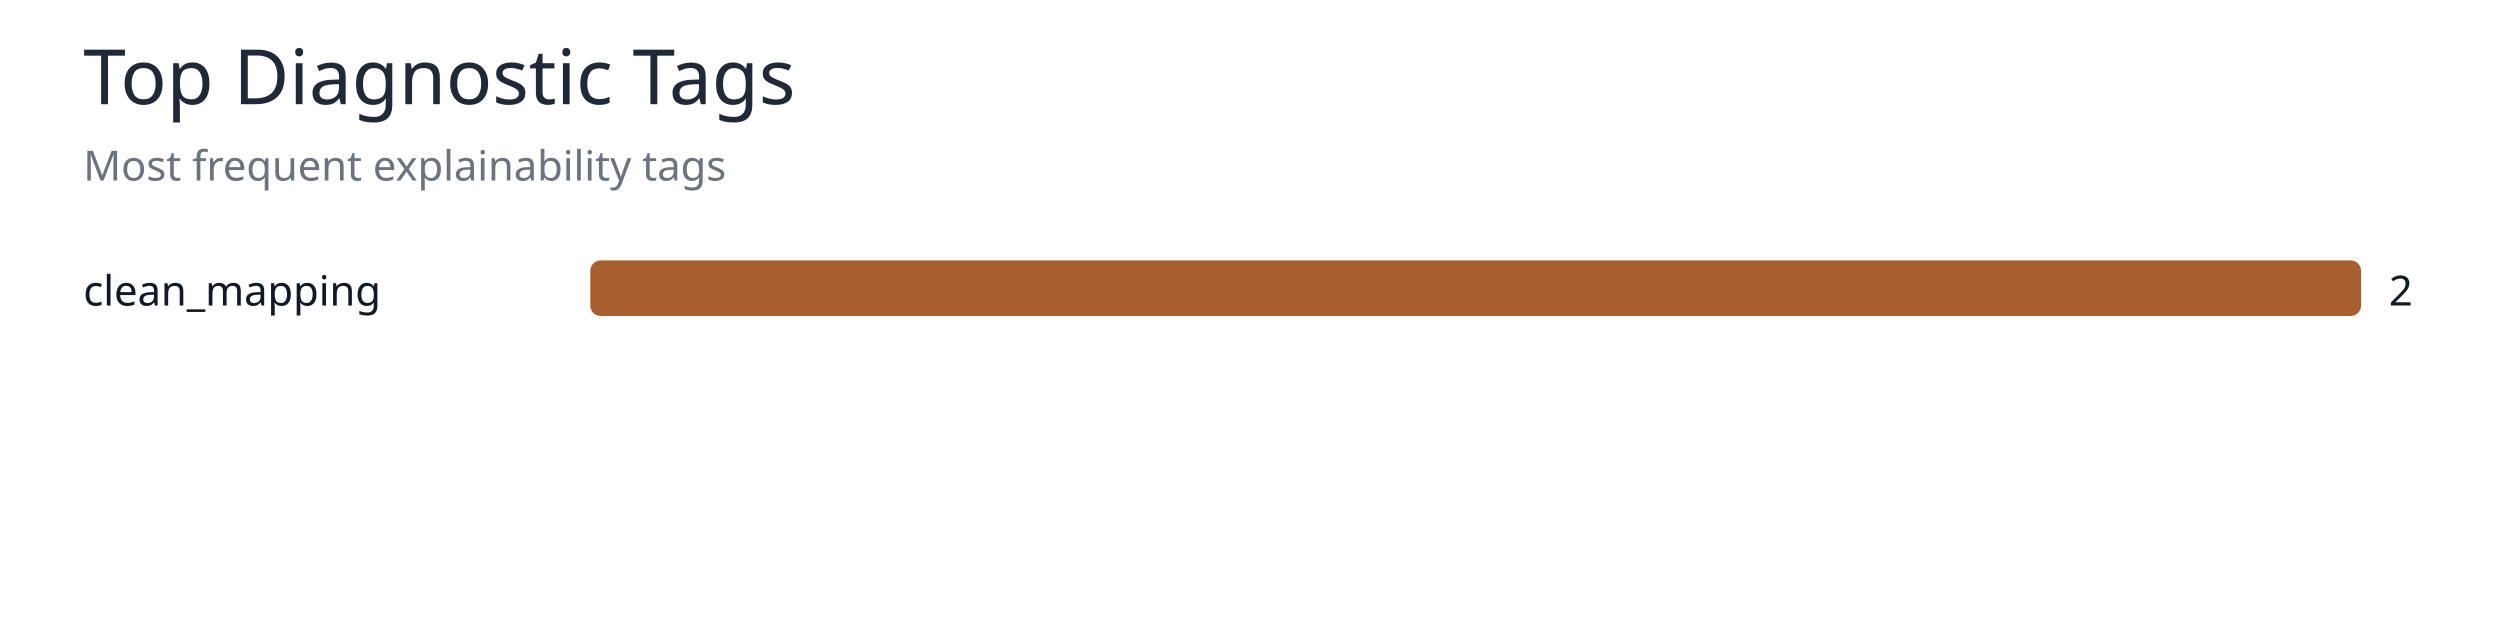
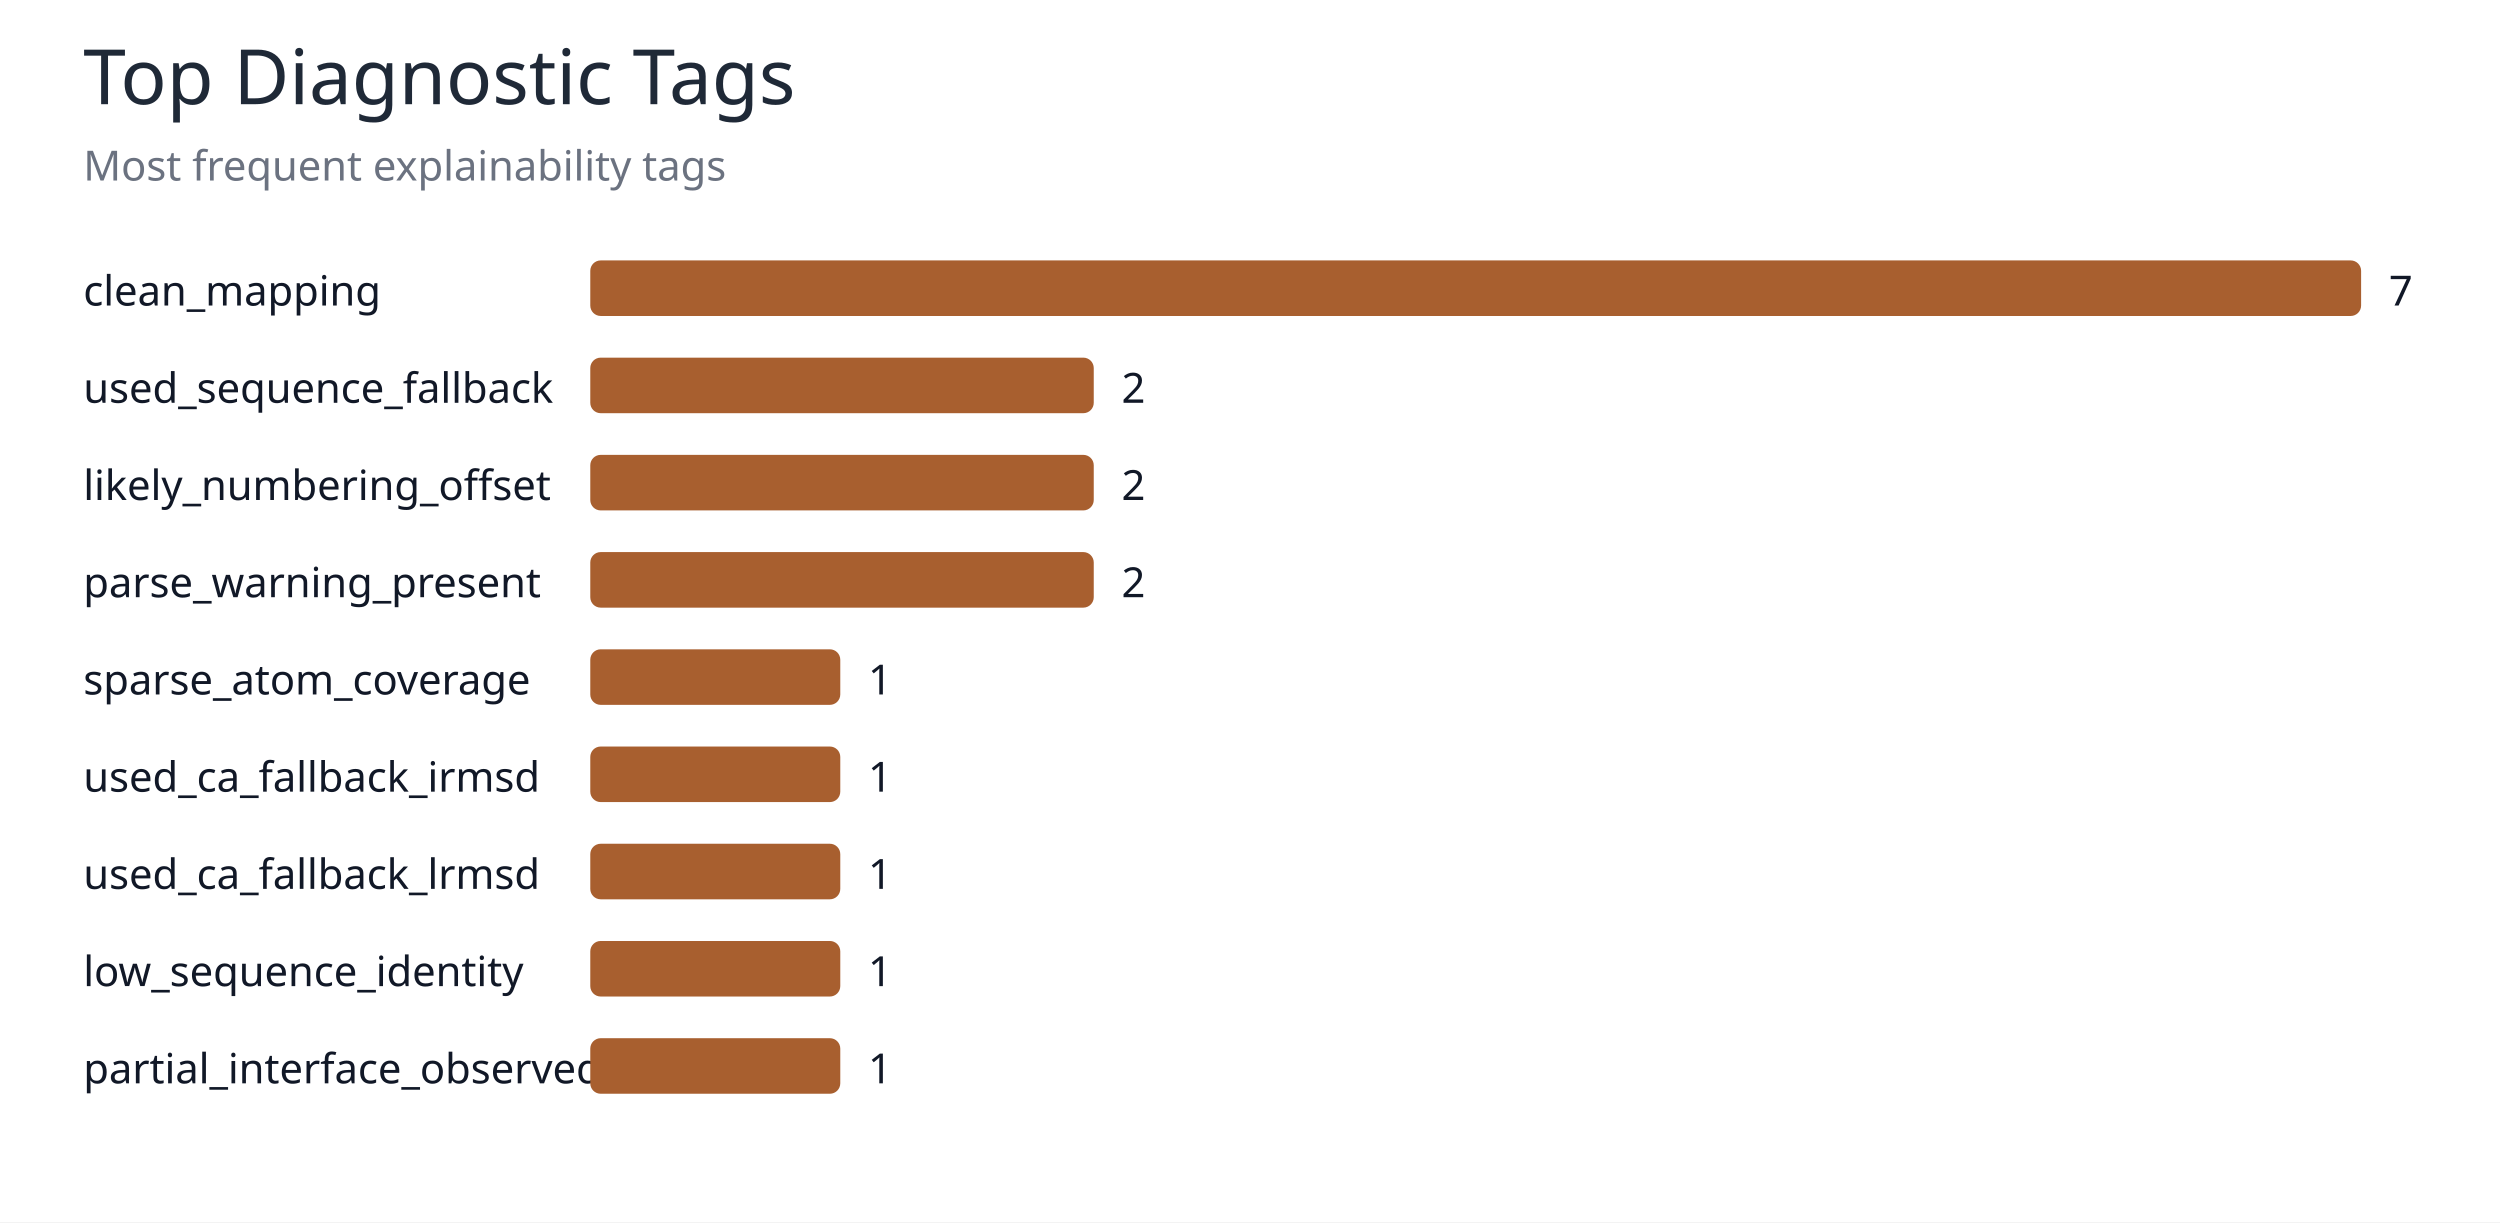
- <svg xmlns="http://www.w3.org/2000/svg" width="720" height="180">
+ <svg xmlns="http://www.w3.org/2000/svg" width="720" height="352">
  <rect width="100%" height="100%" fill="#ffffff" />
  <text x="24" y="30" font-size="22" font-family="sans-serif" fill="#1f2937">Top Diagnostic Tags</text>
  <text x="24" y="52" font-size="12" font-family="sans-serif" fill="#6b7280">Most frequent explainability tags</text>
  <text x="24" y="88" font-size="12" font-family="sans-serif" fill="#111827">clean_mapping</text>
  <rect x="170" y="75" width="510" height="16" rx="3" fill="#a85f2f" />
-   <text x="688" y="88" font-size="12" font-family="sans-serif" fill="#111827">2</text>
+   <text x="688" y="88" font-size="12" font-family="sans-serif" fill="#111827">7</text>
+   <text x="24" y="116" font-size="12" font-family="sans-serif" fill="#111827">used_sequence_fallback</text>
+   <rect x="170" y="103" width="145" height="16" rx="3" fill="#a85f2f" />
+   <text x="323" y="116" font-size="12" font-family="sans-serif" fill="#111827">2</text>
+   <text x="24" y="144" font-size="12" font-family="sans-serif" fill="#111827">likely_numbering_offset</text>
+   <rect x="170" y="131" width="145" height="16" rx="3" fill="#a85f2f" />
+   <text x="323" y="144" font-size="12" font-family="sans-serif" fill="#111827">2</text>
+   <text x="24" y="172" font-size="12" font-family="sans-serif" fill="#111827">parse_warning_present</text>
+   <rect x="170" y="159" width="145" height="16" rx="3" fill="#a85f2f" />
+   <text x="323" y="172" font-size="12" font-family="sans-serif" fill="#111827">2</text>
+   <text x="24" y="200" font-size="12" font-family="sans-serif" fill="#111827">sparse_atom_coverage</text>
+   <rect x="170" y="187" width="72" height="16" rx="3" fill="#a85f2f" />
+   <text x="250" y="200" font-size="12" font-family="sans-serif" fill="#111827">1</text>
+   <text x="24" y="228" font-size="12" font-family="sans-serif" fill="#111827">used_ca_fallback_irmsd</text>
+   <rect x="170" y="215" width="72" height="16" rx="3" fill="#a85f2f" />
+   <text x="250" y="228" font-size="12" font-family="sans-serif" fill="#111827">1</text>
+   <text x="24" y="256" font-size="12" font-family="sans-serif" fill="#111827">used_ca_fallback_lrmsd</text>
+   <rect x="170" y="243" width="72" height="16" rx="3" fill="#a85f2f" />
+   <text x="250" y="256" font-size="12" font-family="sans-serif" fill="#111827">1</text>
+   <text x="24" y="284" font-size="12" font-family="sans-serif" fill="#111827">low_sequence_identity</text>
+   <rect x="170" y="271" width="72" height="16" rx="3" fill="#a85f2f" />
+   <text x="250" y="284" font-size="12" font-family="sans-serif" fill="#111827">1</text>
+   <text x="24" y="312" font-size="12" font-family="sans-serif" fill="#111827">partial_interface_observed</text>
+   <rect x="170" y="299" width="72" height="16" rx="3" fill="#a85f2f" />
+   <text x="250" y="312" font-size="12" font-family="sans-serif" fill="#111827">1</text>
</svg>
